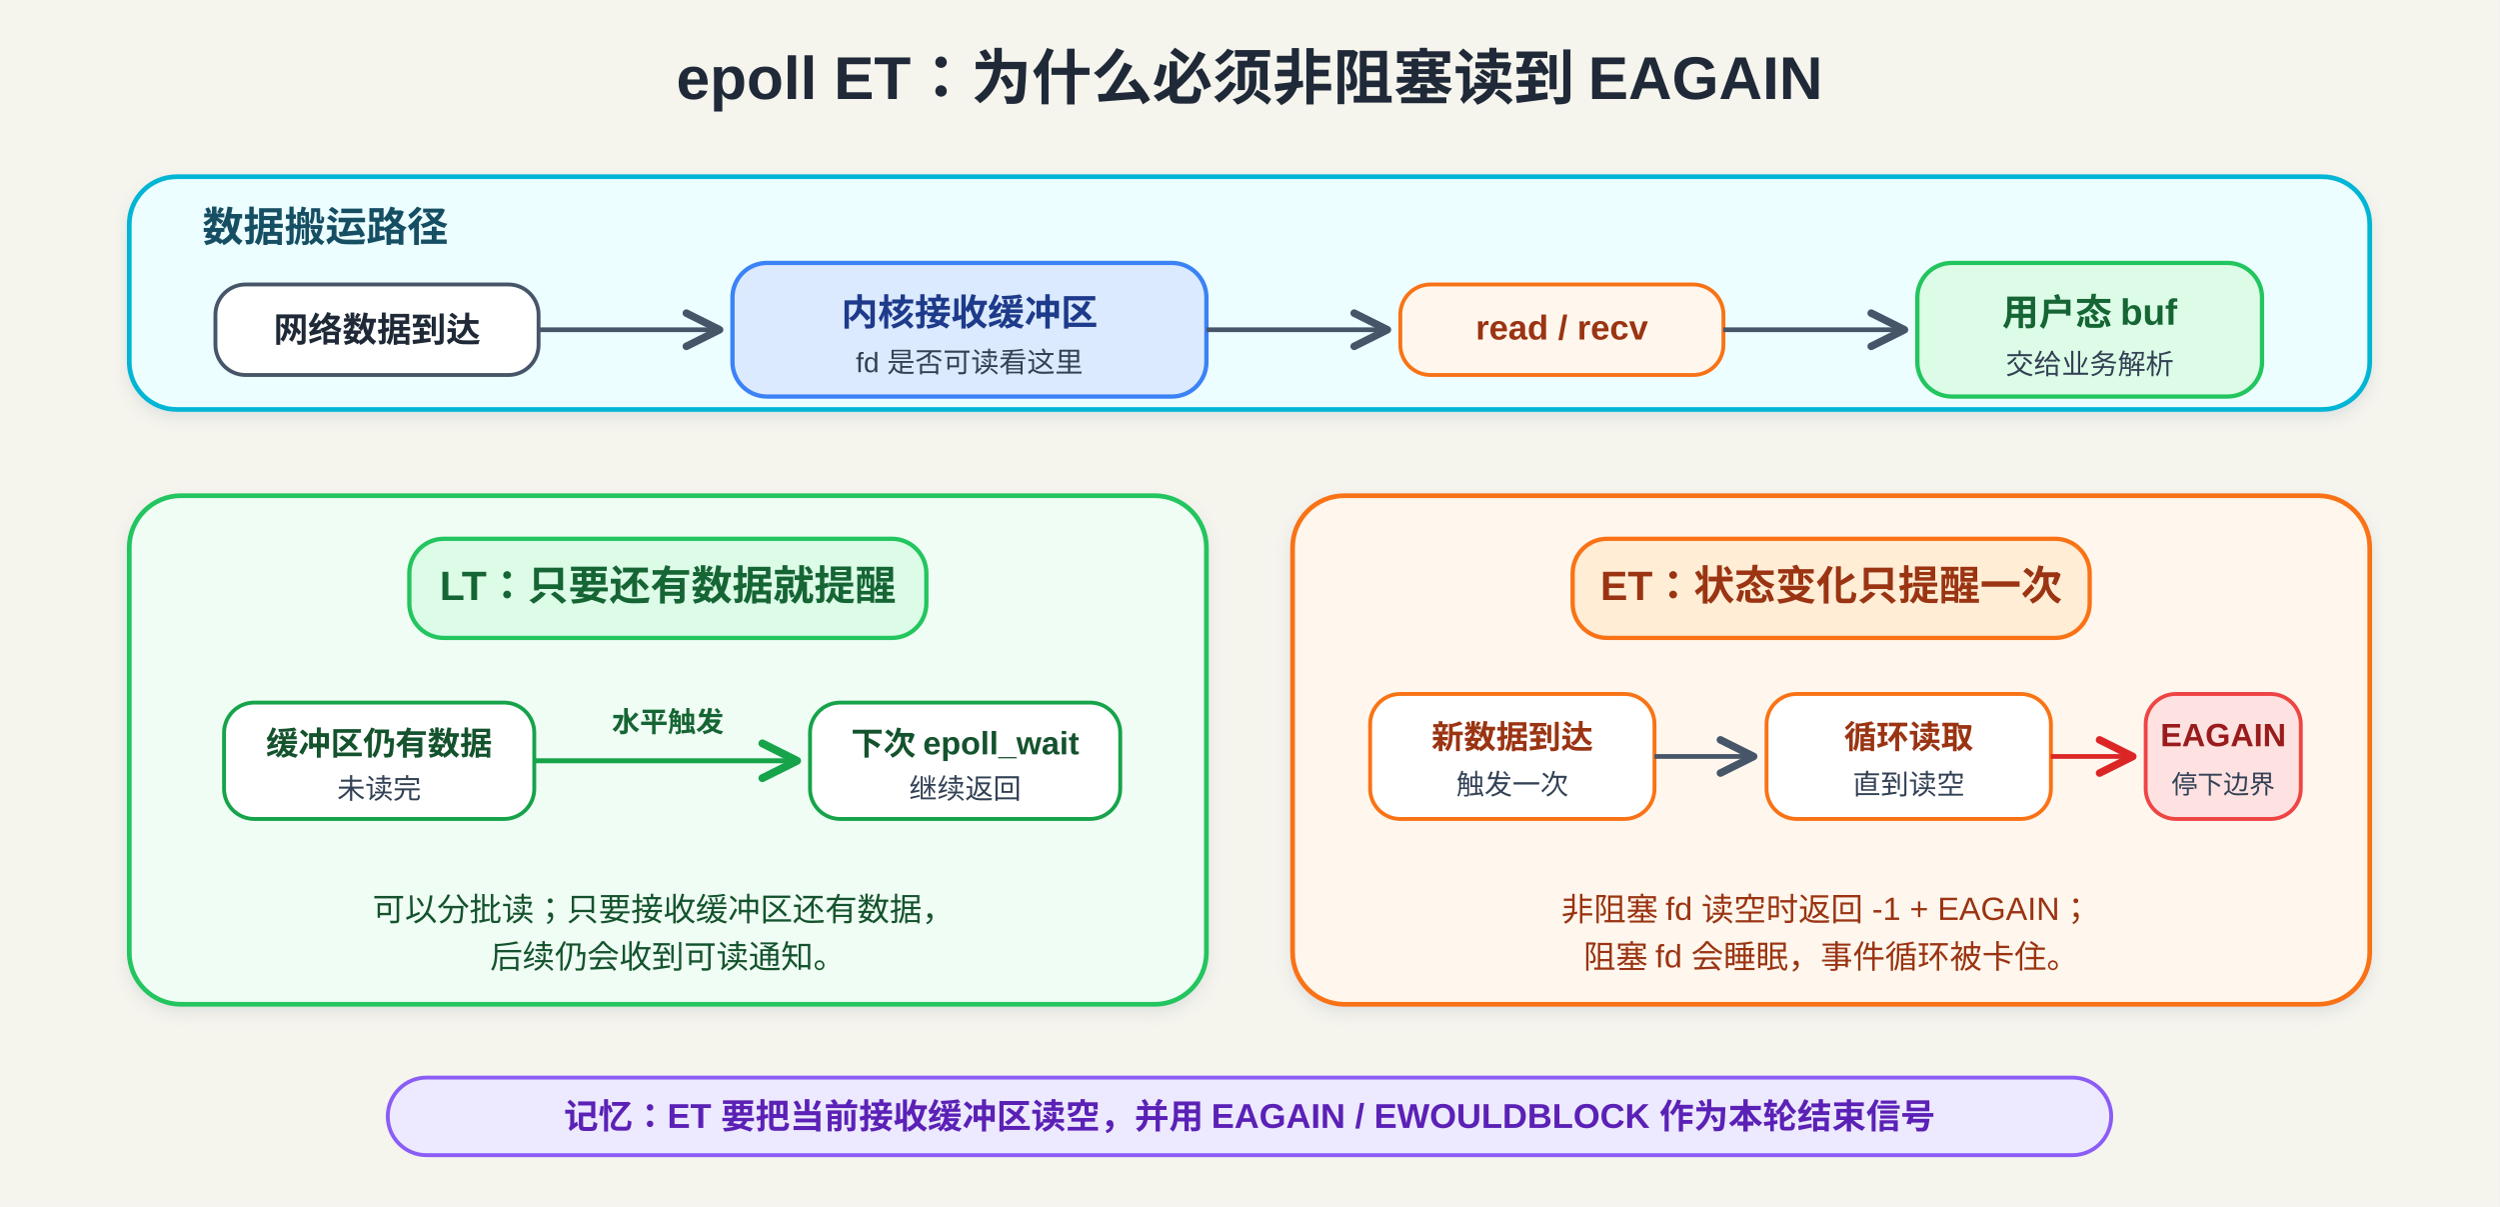
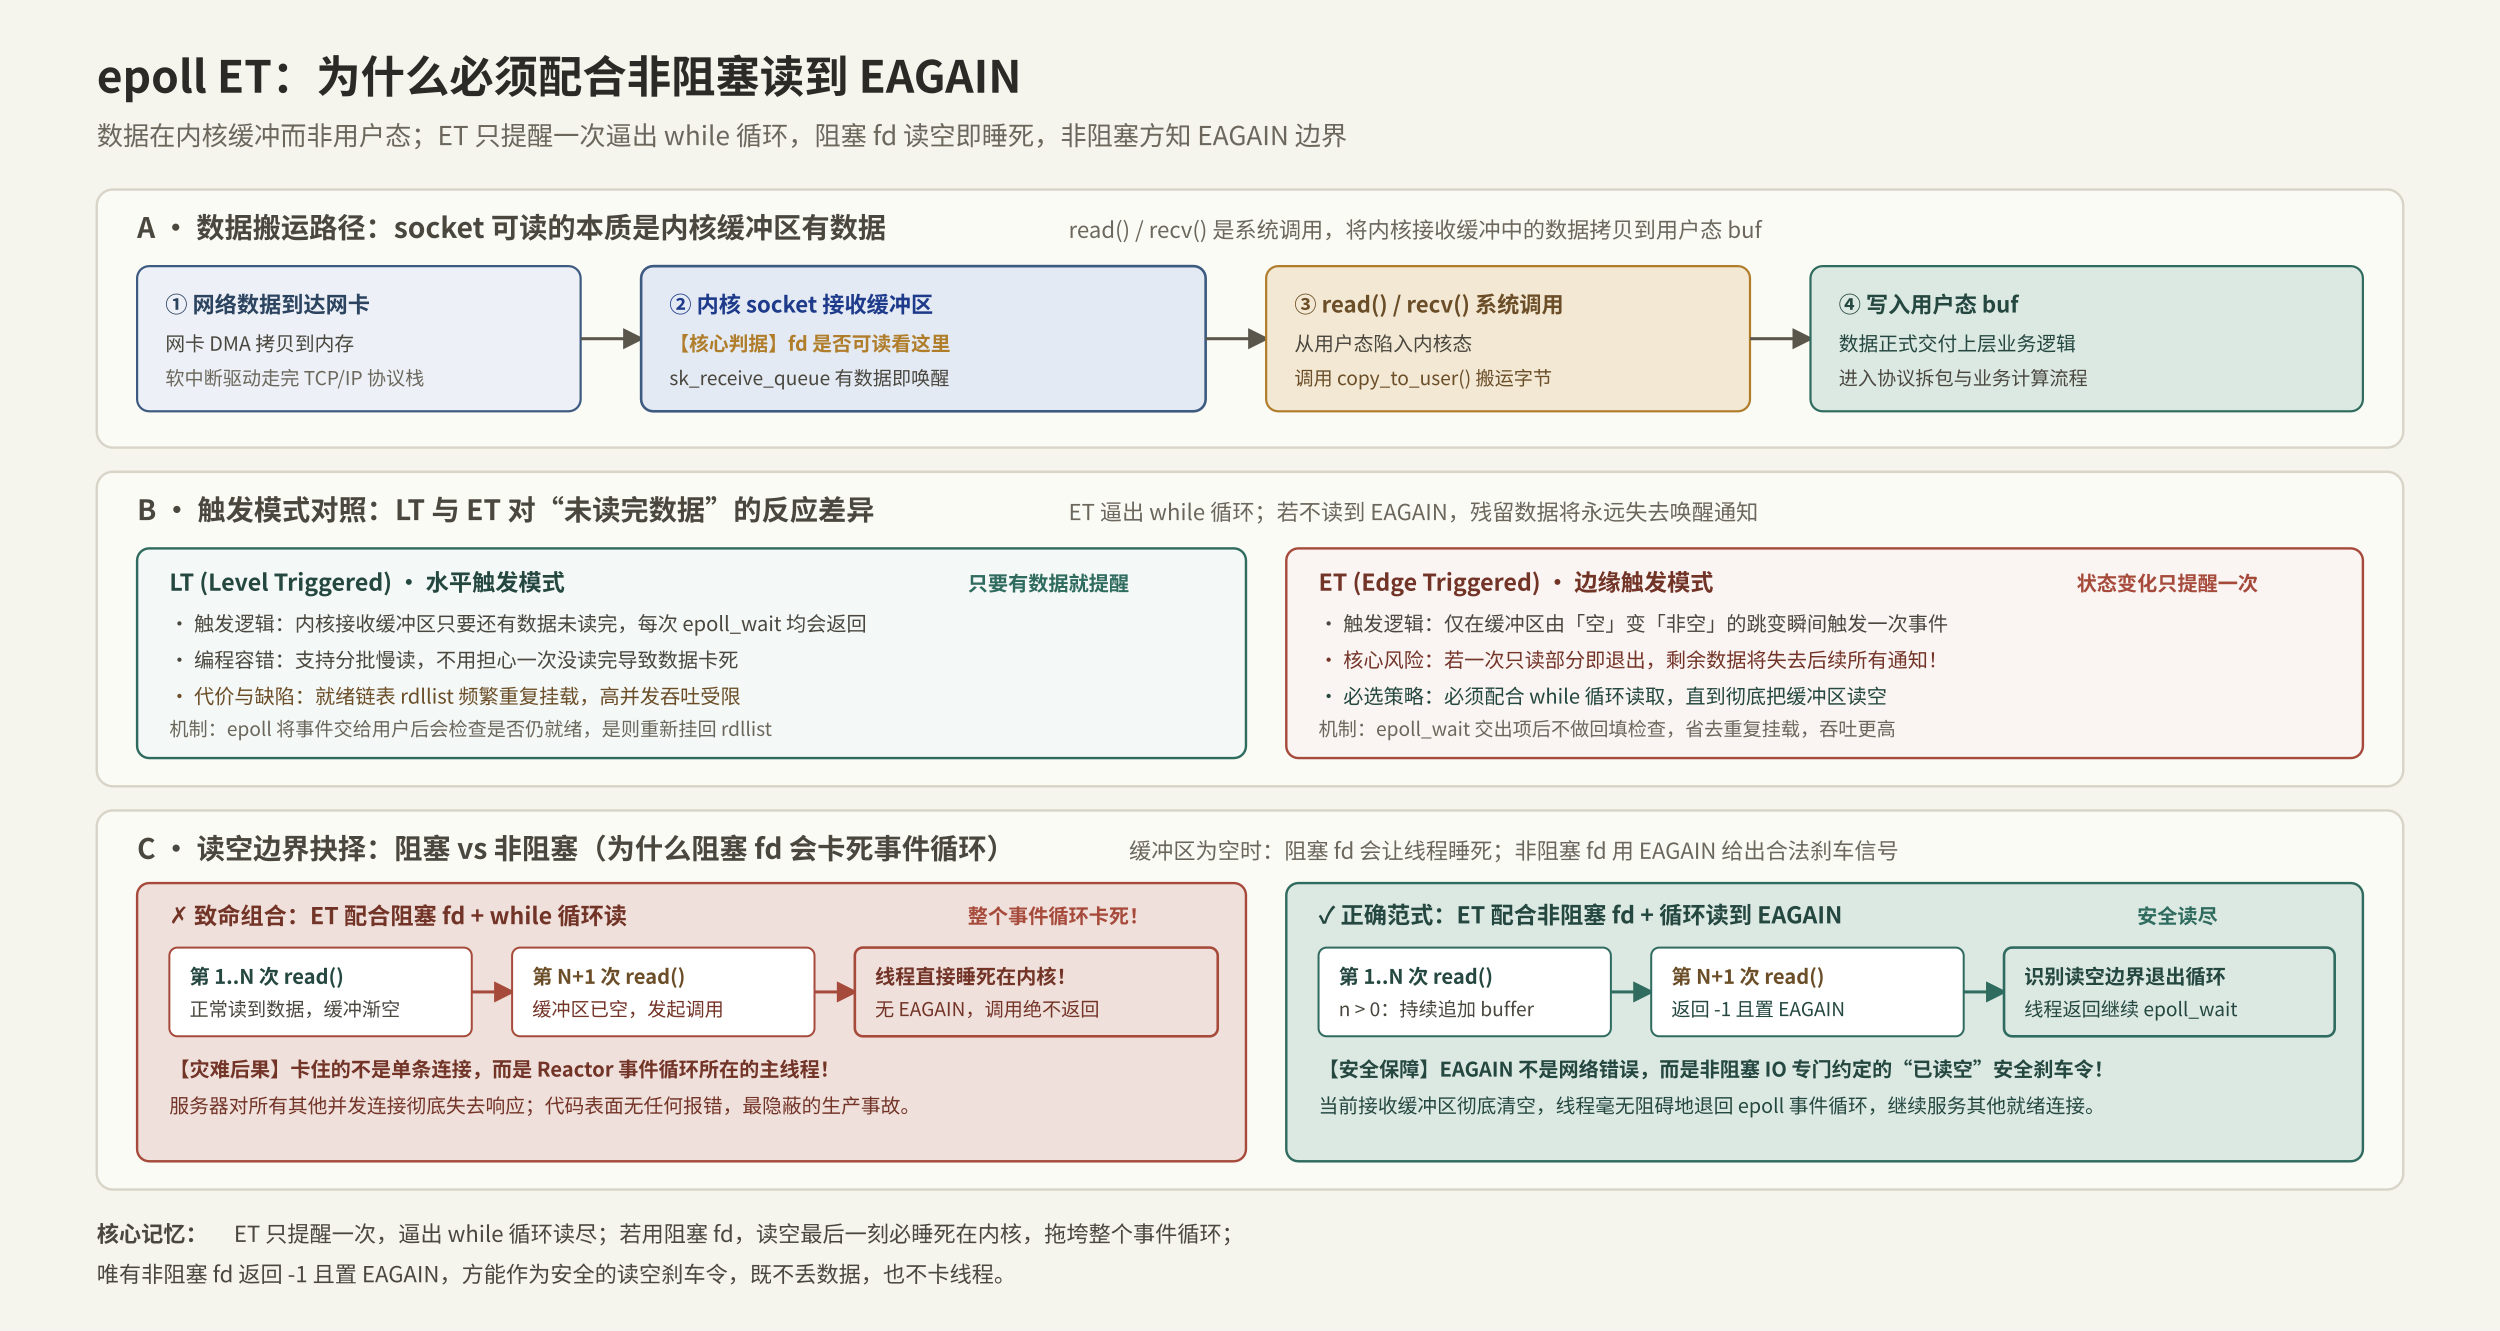
- <svg xmlns="http://www.w3.org/2000/svg" width="1160px" height="560px" viewBox="0 0 1160 560" version="1.1" shape-rendering="geometricPrecision">
-   <rect x="0" y="0" width="1160" height="560" fill="rgb(245, 244, 237)" />
+ <svg xmlns="http://www.w3.org/2000/svg" width="1240" height="660" viewBox="0 0 1240 660" font-family="'PingFang SC','Hiragino Sans GB','Microsoft YaHei','Noto Sans CJK SC',sans-serif">
  <defs>
-     <marker id="arrowDark" markerWidth="9" markerHeight="9" refX="8" refY="4.5" orient="auto" markerUnits="strokeWidth">
-       <path d="M1 1 L8 4.5 L1 8" fill="none" stroke="#475569" stroke-width="1.6" stroke-linecap="round" stroke-linejoin="round" />
+     <marker id="arr" viewBox="0 0 10 10" refX="8.5" refY="5" markerWidth="7" markerHeight="7" orient="auto-start-reverse">
+       <path d="M0,0 L10,5 L0,10 z" fill="#5A564B" />
    </marker>
-     <marker id="arrowGreen" markerWidth="9" markerHeight="9" refX="8" refY="4.5" orient="auto" markerUnits="strokeWidth">
-       <path d="M1 1 L8 4.5 L1 8" fill="none" stroke="#16a34a" stroke-width="1.6" stroke-linecap="round" stroke-linejoin="round" />
+     <marker id="arrG" viewBox="0 0 10 10" refX="8.5" refY="5" markerWidth="7" markerHeight="7" orient="auto-start-reverse">
+       <path d="M0,0 L10,5 L0,10 z" fill="#2F6B5E" />
    </marker>
-     <marker id="arrowRed" markerWidth="9" markerHeight="9" refX="8" refY="4.5" orient="auto" markerUnits="strokeWidth">
-       <path d="M1 1 L8 4.5 L1 8" fill="none" stroke="#dc2626" stroke-width="1.6" stroke-linecap="round" stroke-linejoin="round" />
+     <marker id="arrR" viewBox="0 0 10 10" refX="8.5" refY="5" markerWidth="7" markerHeight="7" orient="auto-start-reverse">
+       <path d="M0,0 L10,5 L0,10 z" fill="#A64B3C" />
    </marker>
-     <filter id="shadow" x="-10%" y="-10%" width="120%" height="120%">
-       <feDropShadow dx="0" dy="3" stdDeviation="3" flood-color="#94a3b8" flood-opacity="0.22" />
-     </filter>
+     <marker id="arrB" viewBox="0 0 10 10" refX="8.5" refY="5" markerWidth="7" markerHeight="7" orient="auto-start-reverse">
+       <path d="M0,0 L10,5 L0,10 z" fill="#3D5A80" />
+     </marker>
+     <marker id="arrAmber" viewBox="0 0 10 10" refX="8.5" refY="5" markerWidth="7" markerHeight="7" orient="auto-start-reverse">
+       <path d="M0,0 L10,5 L0,10 z" fill="#B07D2B" />
+     </marker>
  </defs>
-   <text x="580" y="38" text-anchor="middle" dominant-baseline="middle" fill="#1f2937" font-size="28" font-weight="700" font-family="Arial, PingFang SC, Microsoft YaHei, sans-serif">epoll ET：为什么必须非阻塞读到 EAGAIN</text>
-   <g id="data-path">
-     <rect x="60" y="82" width="1040" height="108" rx="22" fill="#ecfeff" stroke="#06b6d4" stroke-width="2.2" filter="url(#shadow)" />
-     <text x="94" y="112" fill="#164e63" font-size="19" font-weight="700" font-family="Arial, PingFang SC, Microsoft YaHei, sans-serif">数据搬运路径</text>
-     <rect x="100" y="132" width="150" height="42" rx="14" fill="#ffffff" stroke="#475569" stroke-width="1.8" />
-     <text x="175" y="153" text-anchor="middle" dominant-baseline="middle" fill="#1f2937" font-size="16" font-weight="700" font-family="Arial, PingFang SC, Microsoft YaHei, sans-serif">网络数据到达</text>
-     <rect x="340" y="122" width="220" height="62" rx="16" fill="#dbeafe" stroke="#3b82f6" stroke-width="2" />
-     <text x="450" y="145" text-anchor="middle" dominant-baseline="middle" fill="#1e3a8a" font-size="17" font-weight="700" font-family="Arial, PingFang SC, Microsoft YaHei, sans-serif">内核接收缓冲区</text>
-     <text x="450" y="169" text-anchor="middle" dominant-baseline="middle" fill="#334155" font-size="13" font-family="Arial, PingFang SC, Microsoft YaHei, sans-serif">fd 是否可读看这里</text>
-     <rect x="650" y="132" width="150" height="42" rx="14" fill="#fff7ed" stroke="#f97316" stroke-width="1.8" />
-     <text x="725" y="153" text-anchor="middle" dominant-baseline="middle" fill="#9a3412" font-size="16" font-weight="700" font-family="Arial, PingFang SC, Microsoft YaHei, sans-serif">read / recv</text>
-     <rect x="890" y="122" width="160" height="62" rx="16" fill="#dcfce7" stroke="#22c55e" stroke-width="2" />
-     <text x="970" y="145" text-anchor="middle" dominant-baseline="middle" fill="#166534" font-size="17" font-weight="700" font-family="Arial, PingFang SC, Microsoft YaHei, sans-serif">用户态 buf</text>
-     <text x="970" y="169" text-anchor="middle" dominant-baseline="middle" fill="#334155" font-size="13" font-family="Arial, PingFang SC, Microsoft YaHei, sans-serif">交给业务解析</text>
-     <line x1="250" y1="153" x2="334" y2="153" stroke="#475569" stroke-width="2.2" marker-end="url(#arrowDark)" />
-     <line x1="560" y1="153" x2="644" y2="153" stroke="#475569" stroke-width="2.2" marker-end="url(#arrowDark)" />
-     <line x1="800" y1="153" x2="884" y2="153" stroke="#475569" stroke-width="2.2" marker-end="url(#arrowDark)" />
-   </g>
-   <g id="lt-panel">
-     <rect x="60" y="230" width="500" height="236" rx="24" fill="#f0fdf4" stroke="#22c55e" stroke-width="2.2" filter="url(#shadow)" />
-     <rect x="190" y="250" width="240" height="46" rx="16" fill="#dcfce7" stroke="#22c55e" stroke-width="2" />
-     <text x="310" y="273" text-anchor="middle" dominant-baseline="middle" fill="#166534" font-size="19" font-weight="700" font-family="Arial, PingFang SC, Microsoft YaHei, sans-serif">LT：只要还有数据就提醒</text>
-     <rect x="104" y="326" width="144" height="54" rx="14" fill="#ffffff" stroke="#16a34a" stroke-width="1.8" />
-     <text x="176" y="345" text-anchor="middle" dominant-baseline="middle" fill="#14532d" font-size="15" font-weight="700" font-family="Arial, PingFang SC, Microsoft YaHei, sans-serif">缓冲区仍有数据</text>
-     <text x="176" y="366" text-anchor="middle" dominant-baseline="middle" fill="#334155" font-size="13" font-family="Arial, PingFang SC, Microsoft YaHei, sans-serif">未读完</text>
-     <rect x="376" y="326" width="144" height="54" rx="14" fill="#ffffff" stroke="#16a34a" stroke-width="1.8" />
-     <text x="448" y="345" text-anchor="middle" dominant-baseline="middle" fill="#14532d" font-size="15" font-weight="700" font-family="Arial, PingFang SC, Microsoft YaHei, sans-serif">下次 epoll_wait</text>
-     <text x="448" y="366" text-anchor="middle" dominant-baseline="middle" fill="#334155" font-size="13" font-family="Arial, PingFang SC, Microsoft YaHei, sans-serif">继续返回</text>
-     <line x1="248" y1="353" x2="370" y2="353" stroke="#16a34a" stroke-width="2.3" marker-end="url(#arrowGreen)" />
-     <text x="310" y="335" text-anchor="middle" dominant-baseline="middle" fill="#166534" font-size="13" font-weight="700" font-family="Arial, PingFang SC, Microsoft YaHei, sans-serif">水平触发</text>
-     <text x="310" y="422" text-anchor="middle" dominant-baseline="middle" fill="#14532d" font-size="15" font-family="Arial, PingFang SC, Microsoft YaHei, sans-serif">
-       <tspan x="310" dy="0">可以分批读；只要接收缓冲区还有数据，</tspan>
-       <tspan x="310" dy="22">后续仍会收到可读通知。</tspan>
-     </text>
-   </g>
-   <g id="et-panel">
-     <rect x="600" y="230" width="500" height="236" rx="24" fill="#fff7ed" stroke="#f97316" stroke-width="2.2" filter="url(#shadow)" />
-     <rect x="730" y="250" width="240" height="46" rx="16" fill="#ffedd5" stroke="#f97316" stroke-width="2" />
-     <text x="850" y="273" text-anchor="middle" dominant-baseline="middle" fill="#9a3412" font-size="19" font-weight="700" font-family="Arial, PingFang SC, Microsoft YaHei, sans-serif">ET：状态变化只提醒一次</text>
-     <rect x="636" y="322" width="132" height="58" rx="14" fill="#ffffff" stroke="#f97316" stroke-width="1.8" />
-     <text x="702" y="342" text-anchor="middle" dominant-baseline="middle" fill="#9a3412" font-size="15" font-weight="700" font-family="Arial, PingFang SC, Microsoft YaHei, sans-serif">新数据到达</text>
-     <text x="702" y="364" text-anchor="middle" dominant-baseline="middle" fill="#334155" font-size="13" font-family="Arial, PingFang SC, Microsoft YaHei, sans-serif">触发一次</text>
-     <rect x="820" y="322" width="132" height="58" rx="14" fill="#ffffff" stroke="#f97316" stroke-width="1.8" />
-     <text x="886" y="342" text-anchor="middle" dominant-baseline="middle" fill="#9a3412" font-size="15" font-weight="700" font-family="Arial, PingFang SC, Microsoft YaHei, sans-serif">循环读取</text>
-     <text x="886" y="364" text-anchor="middle" dominant-baseline="middle" fill="#334155" font-size="13" font-family="Arial, PingFang SC, Microsoft YaHei, sans-serif">直到读空</text>
-     <rect x="996" y="322" width="72" height="58" rx="14" fill="#fee2e2" stroke="#ef4444" stroke-width="1.8" />
-     <text x="1032" y="342" text-anchor="middle" dominant-baseline="middle" fill="#991b1b" font-size="15" font-weight="700" font-family="Arial, PingFang SC, Microsoft YaHei, sans-serif">EAGAIN</text>
-     <text x="1032" y="364" text-anchor="middle" dominant-baseline="middle" fill="#334155" font-size="12" font-family="Arial, PingFang SC, Microsoft YaHei, sans-serif">停下边界</text>
-     <line x1="768" y1="351" x2="814" y2="351" stroke="#475569" stroke-width="2.2" marker-end="url(#arrowDark)" />
-     <line x1="952" y1="351" x2="990" y2="351" stroke="#dc2626" stroke-width="2.2" marker-end="url(#arrowRed)" />
-     <text x="850" y="422" text-anchor="middle" dominant-baseline="middle" fill="#9a3412" font-size="15" font-family="Arial, PingFang SC, Microsoft YaHei, sans-serif">
-       <tspan x="850" dy="0">非阻塞 fd 读空时返回 -1 + EAGAIN；</tspan>
-       <tspan x="850" dy="22">阻塞 fd 会睡眠，事件循环被卡住。</tspan>
-     </text>
-   </g>
-   <g id="bottom-rule">
-     <rect x="180" y="500" width="800" height="36" rx="18" fill="#ede9fe" stroke="#8b5cf6" stroke-width="1.8" />
-     <text x="580" y="518" text-anchor="middle" dominant-baseline="middle" fill="#5b21b6" font-size="16" font-weight="700" font-family="Arial, PingFang SC, Microsoft YaHei, sans-serif">
-             记忆：ET 要把当前接收缓冲区读空，并用 EAGAIN / EWOULDBLOCK 作为本轮结束信号
-         </text>
-   </g>
+   <rect x="0" y="0" width="1240" height="660" fill="rgb(245, 244, 237)" />
+   <text x="48" y="46" font-size="22" font-weight="700" fill="#2B2A26">epoll ET：为什么必须配合非阻塞读到 EAGAIN</text>
+   <text x="48" y="72" font-size="13" fill="#6B675C">数据在内核缓冲而非用户态；ET 只提醒一次逼出 while 循环，阻塞 fd 读空即睡死，非阻塞方知 EAGAIN 边界</text>
+   <rect x="48" y="94" width="1144" height="128" rx="8" fill="#FBFBF6" stroke="#D8D5C8" stroke-width="1.2" />
+   <text x="68" y="118" font-size="14" font-weight="700" fill="#4A473F">A · 数据搬运路径：socket 可读的本质是内核缓冲区有数据</text>
+   <text x="530" y="118" font-size="11" fill="#6B675C">read() / recv() 是系统调用，将内核接收缓冲中的数据拷贝到用户态 buf</text>
+   <rect x="68" y="132" width="220" height="72" rx="6" fill="#EDF1F7" stroke="#3D5A80" stroke-width="1.1" />
+   <text x="82" y="155" font-size="11" font-weight="700" fill="#2C4460">① 网络数据到达网卡</text>
+   <text x="82" y="174" font-size="9.8" fill="#4A473F">网卡 DMA 拷贝到内存</text>
+   <text x="82" y="191" font-size="9.5" fill="#6B675C">软中断驱动走完 TCP/IP 协议栈</text>
+   <line x1="288" y1="168" x2="318" y2="168" stroke="#5A564B" stroke-width="1.5" marker-end="url(#arr)" />
+   <rect x="318" y="132" width="280" height="72" rx="6" fill="#E3EAF4" stroke="#3D5A80" stroke-width="1.3" />
+   <text x="332" y="155" font-size="11" font-weight="700" fill="#1E3A8A">② 内核 socket 接收缓冲区</text>
+   <text x="332" y="174" font-size="9.8" font-weight="700" fill="#B07D2B">【核心判据】fd 是否可读看这里</text>
+   <text x="332" y="191" font-size="9.5" fill="#4A473F">sk_receive_queue 有数据即唤醒</text>
+   <line x1="598" y1="168" x2="628" y2="168" stroke="#5A564B" stroke-width="1.5" marker-end="url(#arr)" />
+   <rect x="628" y="132" width="240" height="72" rx="6" fill="#F3E8D3" stroke="#B07D2B" stroke-width="1.1" />
+   <text x="642" y="155" font-size="11" font-weight="700" fill="#6B4E28">③ read() / recv() 系统调用</text>
+   <text x="642" y="174" font-size="9.8" fill="#4A473F">从用户态陷入内核态</text>
+   <text x="642" y="191" font-size="9.5" fill="#6B4E28">调用 copy_to_user() 搬运字节</text>
+   <line x1="868" y1="168" x2="898" y2="168" stroke="#5A564B" stroke-width="1.5" marker-end="url(#arr)" />
+   <rect x="898" y="132" width="274" height="72" rx="6" fill="#DCE9E3" stroke="#2F6B5E" stroke-width="1.1" />
+   <text x="912" y="155" font-size="11" font-weight="700" fill="#24473F">④ 写入用户态 buf</text>
+   <text x="912" y="174" font-size="9.8" fill="#24473F">数据正式交付上层业务逻辑</text>
+   <text x="912" y="191" font-size="9.5" fill="#4A473F">进入协议拆包与业务计算流程</text>
+   <rect x="48" y="234" width="1144" height="156" rx="8" fill="#FBFBF6" stroke="#D8D5C8" stroke-width="1.2" />
+   <text x="68" y="258" font-size="14" font-weight="700" fill="#4A473F">B · 触发模式对照：LT 与 ET 对“未读完数据”的反应差异</text>
+   <text x="530" y="258" font-size="11" fill="#6B675C">ET 逼出 while 循环；若不读到 EAGAIN，残留数据将永远失去唤醒通知</text>
+   <rect x="68" y="272" width="550" height="104" rx="6" fill="#F4F8F6" stroke="#2F6B5E" stroke-width="1.2" />
+   <text x="84" y="293" font-size="11.5" font-weight="700" fill="#24473F">LT (Level Triggered) · 水平触发模式</text>
+   <text x="480" y="293" font-size="10" font-weight="700" fill="#2F6B5E">只要有数据就提醒</text>
+   <text x="84" y="313" font-size="10" fill="#4A473F">• 触发逻辑：内核接收缓冲区只要还有数据未读完，每次 epoll_wait 均会返回</text>
+   <text x="84" y="331" font-size="10" fill="#4A473F">• 编程容错：支持分批慢读，不用担心一次没读完导致数据卡死</text>
+   <text x="84" y="349" font-size="10" fill="#6B4E28">• 代价与缺陷：就绪链表 rdllist 频繁重复挂载，高并发吞吐受限</text>
+   <text x="84" y="365" font-size="9.5" fill="#6B675C">机制：epoll 将事件交给用户后会检查是否仍就绪，是则重新挂回 rdllist</text>
+   <rect x="638" y="272" width="534" height="104" rx="6" fill="#FAF4F2" stroke="#A64B3C" stroke-width="1.2" />
+   <text x="654" y="293" font-size="11.5" font-weight="700" fill="#733428">ET (Edge Triggered) · 边缘触发模式</text>
+   <text x="1030" y="293" font-size="10" font-weight="700" fill="#A64B3C">状态变化只提醒一次</text>
+   <text x="654" y="313" font-size="10" fill="#4A473F">• 触发逻辑：仅在缓冲区由「空」变「非空」的跳变瞬间触发一次事件</text>
+   <text x="654" y="331" font-size="10" fill="#733428">• 核心风险：若一次只读部分即退出，剩余数据将失去后续所有通知！</text>
+   <text x="654" y="349" font-size="10" fill="#24473F">• 必选策略：必须配合 while 循环读取，直到彻底把缓冲区读空</text>
+   <text x="654" y="365" font-size="9.5" fill="#6B675C">机制：epoll_wait 交出项后不做回填检查，省去重复挂载，吞吐更高</text>
+   <rect x="48" y="402" width="1144" height="188" rx="8" fill="#FBFBF6" stroke="#D8D5C8" stroke-width="1.2" />
+   <text x="68" y="426" font-size="14" font-weight="700" fill="#4A473F">C · 读空边界抉择：阻塞 vs 非阻塞（为什么阻塞 fd 会卡死事件循环）</text>
+   <text x="560" y="426" font-size="11" fill="#6B675C">缓冲区为空时：阻塞 fd 会让线程睡死；非阻塞 fd 用 EAGAIN 给出合法刹车信号</text>
+   <rect x="68" y="438" width="550" height="138" rx="6" fill="#F0E0DB" stroke="#A64B3C" stroke-width="1.2" />
+   <text x="84" y="458" font-size="11.5" font-weight="700" fill="#733428">✗ 致命组合：ET 配合阻塞 fd + while 循环读</text>
+   <text x="480" y="458" font-size="10" font-weight="700" fill="#A64B3C">整个事件循环卡死！</text>
+   <rect x="84" y="470" width="150" height="44" rx="4" fill="#FFFFFF" stroke="#A64B3C" stroke-width="1" />
+   <text x="94" y="488" font-size="10" font-weight="700" fill="#24473F">第 1..N 次 read()</text>
+   <text x="94" y="504" font-size="9.5" fill="#4A473F">正常读到数据，缓冲渐空</text>
+   <line x1="234" y1="492" x2="254" y2="492" stroke="#A64B3C" stroke-width="1.5" marker-end="url(#arrR)" />
+   <rect x="254" y="470" width="150" height="44" rx="4" fill="#FFFFFF" stroke="#A64B3C" stroke-width="1" />
+   <text x="264" y="488" font-size="10" font-weight="700" fill="#6B4E28">第 N+1 次 read()</text>
+   <text x="264" y="504" font-size="9.5" fill="#733428">缓冲区已空，发起调用</text>
+   <line x1="404" y1="492" x2="424" y2="492" stroke="#A64B3C" stroke-width="1.5" marker-end="url(#arrR)" />
+   <rect x="424" y="470" width="180" height="44" rx="4" fill="#F0E0DB" stroke="#A64B3C" stroke-width="1.3" />
+   <text x="434" y="488" font-size="10" font-weight="700" fill="#733428">线程直接睡死在内核！</text>
+   <text x="434" y="504" font-size="9.5" fill="#733428">无 EAGAIN，调用绝不返回</text>
+   <text x="84" y="534" font-size="10" font-weight="700" fill="#733428">【灾难后果】卡住的不是单条连接，而是 Reactor 事件循环所在的主线程！</text>
+   <text x="84" y="552" font-size="9.8" fill="#733428">服务器对所有其他并发连接彻底失去响应；代码表面无任何报错，最隐蔽的生产事故。</text>
+   <rect x="638" y="438" width="534" height="138" rx="6" fill="#DCE9E3" stroke="#2F6B5E" stroke-width="1.2" />
+   <text x="654" y="458" font-size="11.5" font-weight="700" fill="#24473F">✓ 正确范式：ET 配合非阻塞 fd + 循环读到 EAGAIN</text>
+   <text x="1060" y="458" font-size="10" font-weight="700" fill="#2F6B5E">安全读尽</text>
+   <rect x="654" y="470" width="145" height="44" rx="4" fill="#FFFFFF" stroke="#2F6B5E" stroke-width="1" />
+   <text x="664" y="488" font-size="10" font-weight="700" fill="#24473F">第 1..N 次 read()</text>
+   <text x="664" y="504" font-size="9.5" fill="#4A473F">n &gt; 0：持续追加 buffer</text>
+   <line x1="799" y1="492" x2="819" y2="492" stroke="#2F6B5E" stroke-width="1.5" marker-end="url(#arrG)" />
+   <rect x="819" y="470" width="155" height="44" rx="4" fill="#FFFFFF" stroke="#2F6B5E" stroke-width="1" />
+   <text x="829" y="488" font-size="10" font-weight="700" fill="#6B4E28">第 N+1 次 read()</text>
+   <text x="829" y="504" font-size="9.5" fill="#24473F">返回 -1 且置 EAGAIN</text>
+   <line x1="974" y1="492" x2="994" y2="492" stroke="#2F6B5E" stroke-width="1.5" marker-end="url(#arrG)" />
+   <rect x="994" y="470" width="164" height="44" rx="4" fill="#DCE9E3" stroke="#2F6B5E" stroke-width="1.3" />
+   <text x="1004" y="488" font-size="10" font-weight="700" fill="#24473F">识别读空边界退出循环</text>
+   <text x="1004" y="504" font-size="9.5" fill="#24473F">线程返回继续 epoll_wait</text>
+   <text x="654" y="534" font-size="10" font-weight="700" fill="#24473F">【安全保障】EAGAIN 不是网络错误，而是非阻塞 IO 专门约定的“已读空”安全刹车令！</text>
+   <text x="654" y="552" font-size="9.8" fill="#24473F">当前接收缓冲区彻底清空，线程毫无阻碍地退回 epoll 事件循环，继续服务其他就绪连接。</text>
+   <text x="48" y="616" font-size="11" font-weight="700" fill="#4A473F">核心记忆：</text>
+   <text x="116" y="616" font-size="11" fill="#4A473F">ET 只提醒一次，逼出 while 循环读尽；若用阻塞 fd，读空最后一刻必睡死在内核，拖垮整个事件循环；</text>
+   <text x="48" y="636" font-size="11" fill="#4A473F">唯有非阻塞 fd 返回 -1 且置 EAGAIN，方能作为安全的读空刹车令，既不丢数据，也不卡线程。</text>
</svg>
